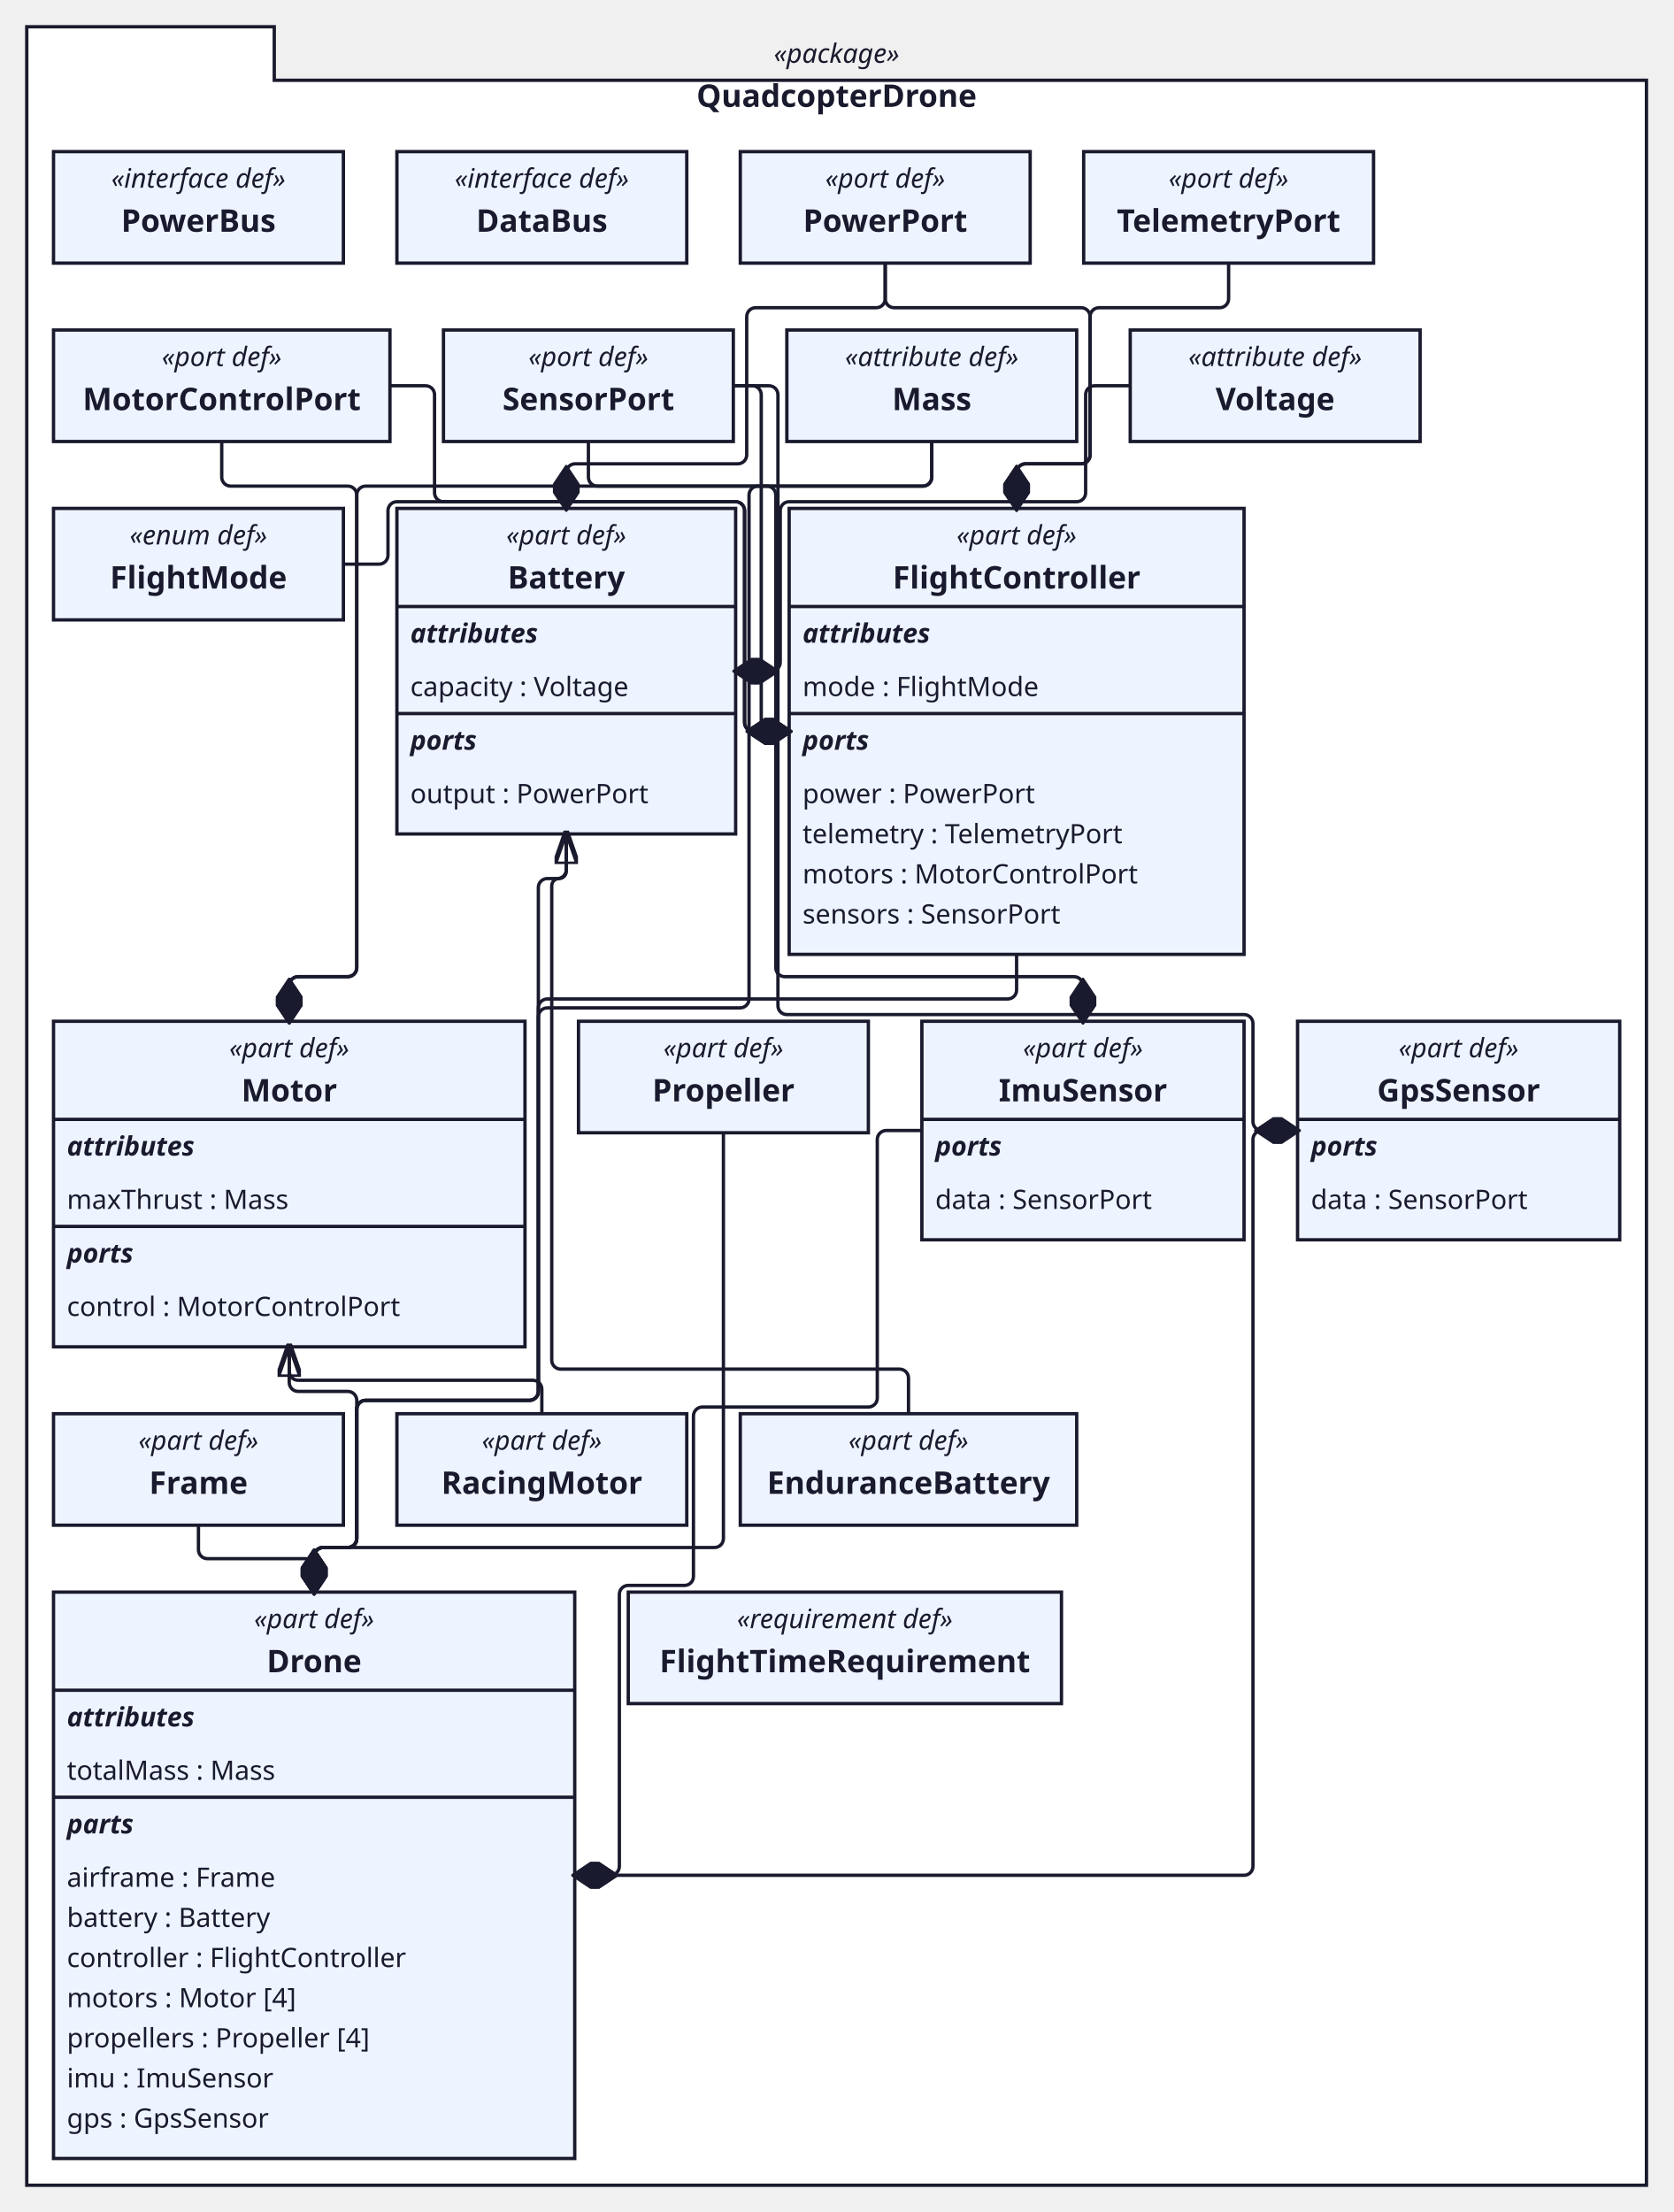
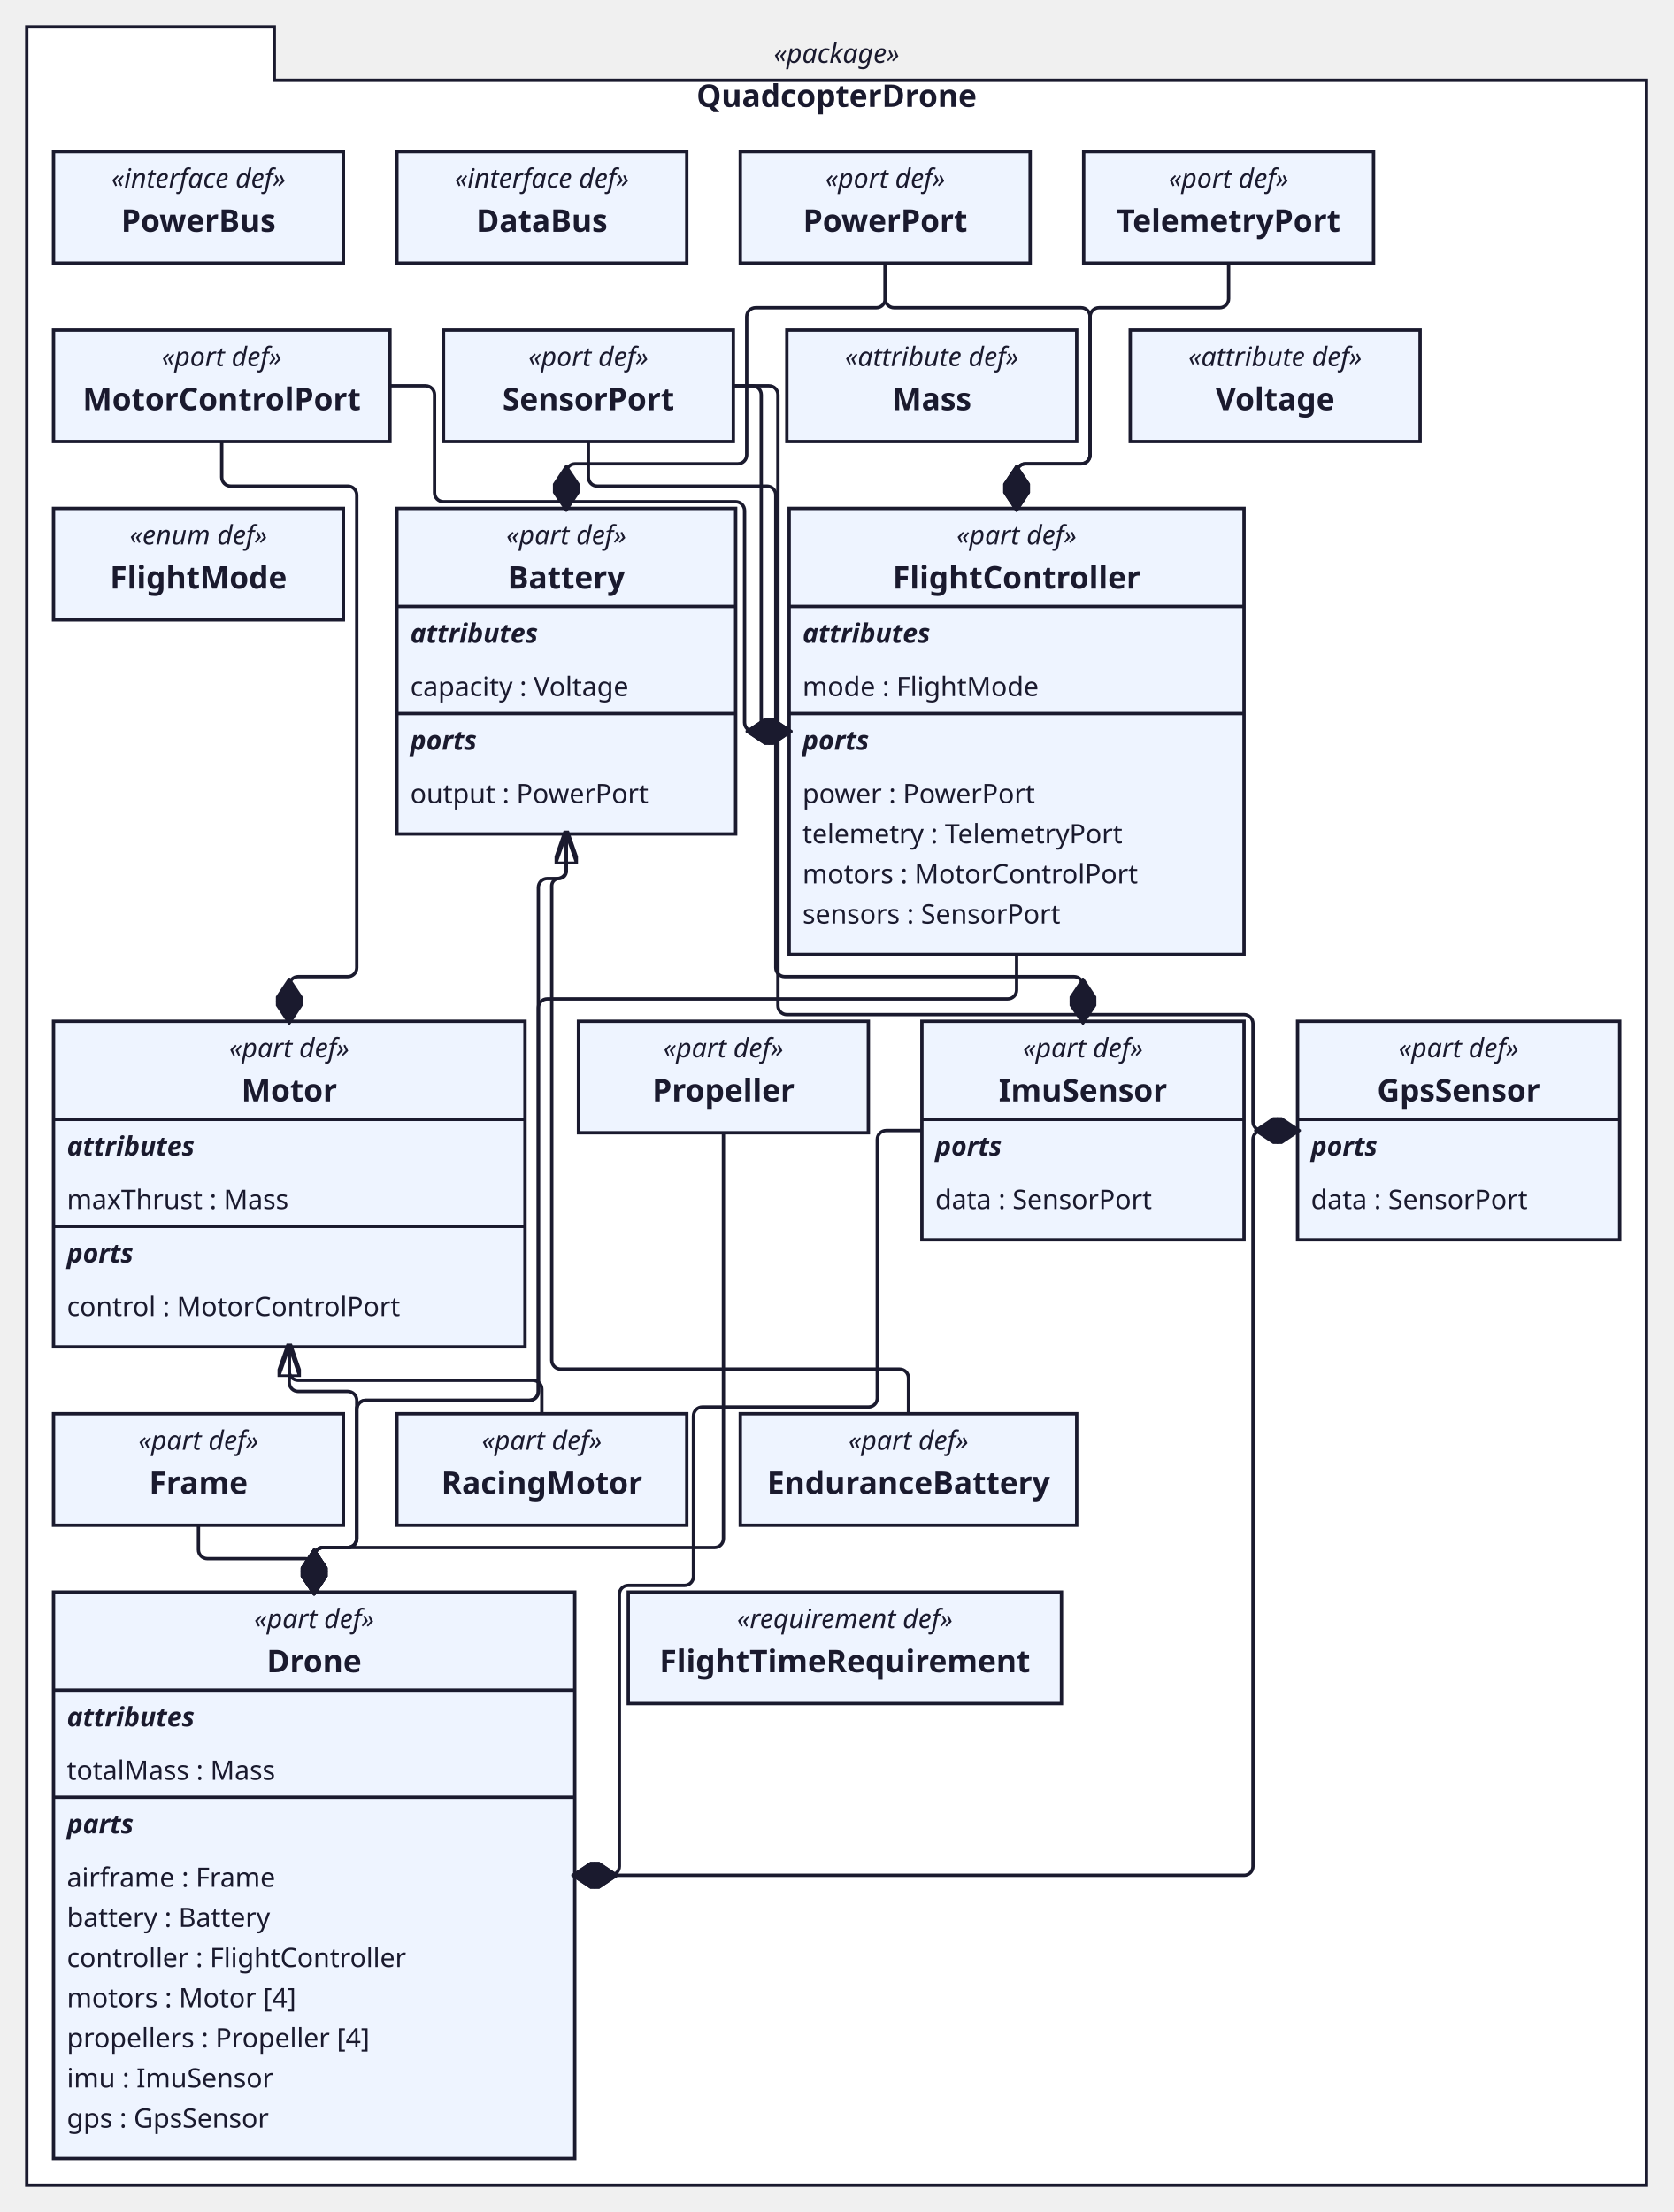
<svg xmlns="http://www.w3.org/2000/svg" width="750.40" height="992.00" viewBox="0 0 750.40 992.00">
  <defs>
    <marker id="arrowhead-open" markerWidth="10" markerHeight="7" refX="9" refY="3.5" orient="auto">
      <polygon points="0 0, 10 3.5, 0 7" fill="none" stroke="#1A1A2E" stroke-width="1.50" />
    </marker>
    <marker id="arrowhead-filled" markerWidth="10" markerHeight="7" refX="9" refY="3.5" orient="auto">
      <polygon points="0 0, 10 3.5, 0 7" fill="#1A1A2E" stroke="#1A1A2E" stroke-width="1.50" />
    </marker>
-     <marker id="arrowhead-open-crossbar" markerWidth="12" markerHeight="7" refX="11" refY="3.5" orient="auto">
+     <marker id="arrowhead-open-crossbar" markerWidth="10" markerHeight="7" refX="9" refY="3.5" orient="auto">
      <polygon points="0 0, 10 3.5, 0 7" fill="none" stroke="#1A1A2E" stroke-width="1.50" />
-       <line x1="10" y1="0" x2="10" y2="7" stroke="#1A1A2E" stroke-width="1.50" />
+       <line x1="7" y1="0" x2="7" y2="7" stroke="#1A1A2E" stroke-width="1.50" />
    </marker>
    <marker id="arrowhead-diamond" markerWidth="14" markerHeight="8" refX="13" refY="4" orient="auto">
      <polygon points="1 4, 7 0, 13 4, 7 8" fill="none" stroke="#1A1A2E" stroke-width="1.50" />
    </marker>
    <marker id="arrowhead-filled-diamond" markerWidth="14" markerHeight="8" refX="13" refY="4" orient="auto">
      <polygon points="1 4, 7 0, 13 4, 7 8" fill="#1A1A2E" stroke="#1A1A2E" stroke-width="1.50" />
    </marker>
    <marker id="arrowhead-circle" markerWidth="10" markerHeight="10" refX="9" refY="5" orient="auto">
      <circle cx="5" cy="5" r="4" fill="none" stroke="#1A1A2E" stroke-width="1.50" />
    </marker>
    <marker id="arrowhead-bar" markerWidth="4" markerHeight="12" refX="2" refY="6" orient="auto">
      <line x1="2" y1="0" x2="2" y2="12" stroke="#1A1A2E" stroke-width="1.50" />
    </marker>
    <filter id="label-bg" x="-0.05" y="-0.05" width="1.1" height="1.1">
      <feFlood flood-color="#FFFFFF" />
      <feComposite in="SourceGraphic" operator="over" />
    </filter>
  </defs>
  <path d="M 12.00 36.00 L 12.00 12.00 L 123.00 12.00 L 123.00 36.00 L 738.40 36.00 L 738.40 980.00 L 12.00 980.00 Z" fill="#FFFFFF" stroke="#1A1A2E" stroke-width="1.50" />
  <text x="375.20" y="24.00" font-family="Noto Sans, sans-serif" font-size="12.00" font-style="italic" fill="#1A1A2E" text-anchor="middle" dominant-baseline="middle">«package»</text>
  <text x="375.20" y="43.00" font-family="Noto Sans, sans-serif" font-size="14.00" font-weight="bold" fill="#1A1A2E" text-anchor="middle" dominant-baseline="middle">QuadcopterDrone</text>
  <rect x="24.00" y="68.00" width="130.00" height="50.00" fill="#EEF4FF" stroke="#1A1A2E" stroke-width="1.50" />
  <text x="89.00" y="80.00" font-family="Noto Sans, sans-serif" font-size="12.00" font-style="italic" fill="#1A1A2E" text-anchor="middle" dominant-baseline="middle">«interface def»</text>
  <text x="89.00" y="99.00" font-family="Noto Sans, sans-serif" font-size="14.00" font-weight="bold" fill="#1A1A2E" text-anchor="middle" dominant-baseline="middle">PowerBus</text>
  <rect x="178.00" y="68.00" width="130.00" height="50.00" fill="#EEF4FF" stroke="#1A1A2E" stroke-width="1.50" />
  <text x="243.00" y="80.00" font-family="Noto Sans, sans-serif" font-size="12.00" font-style="italic" fill="#1A1A2E" text-anchor="middle" dominant-baseline="middle">«interface def»</text>
  <text x="243.00" y="99.00" font-family="Noto Sans, sans-serif" font-size="14.00" font-weight="bold" fill="#1A1A2E" text-anchor="middle" dominant-baseline="middle">DataBus</text>
  <rect x="332.00" y="68.00" width="130.00" height="50.00" fill="#EEF4FF" stroke="#1A1A2E" stroke-width="1.50" />
  <text x="397.00" y="80.00" font-family="Noto Sans, sans-serif" font-size="12.00" font-style="italic" fill="#1A1A2E" text-anchor="middle" dominant-baseline="middle">«port def»</text>
  <text x="397.00" y="99.00" font-family="Noto Sans, sans-serif" font-size="14.00" font-weight="bold" fill="#1A1A2E" text-anchor="middle" dominant-baseline="middle">PowerPort</text>
  <rect x="486.00" y="68.00" width="130.00" height="50.00" fill="#EEF4FF" stroke="#1A1A2E" stroke-width="1.50" />
  <text x="551.00" y="80.00" font-family="Noto Sans, sans-serif" font-size="12.00" font-style="italic" fill="#1A1A2E" text-anchor="middle" dominant-baseline="middle">«port def»</text>
  <text x="551.00" y="99.00" font-family="Noto Sans, sans-serif" font-size="14.00" font-weight="bold" fill="#1A1A2E" text-anchor="middle" dominant-baseline="middle">TelemetryPort</text>
  <rect x="24.00" y="148.00" width="150.88" height="50.00" fill="#EEF4FF" stroke="#1A1A2E" stroke-width="1.50" />
  <text x="99.44" y="160.00" font-family="Noto Sans, sans-serif" font-size="12.00" font-style="italic" fill="#1A1A2E" text-anchor="middle" dominant-baseline="middle">«port def»</text>
  <text x="99.44" y="179.00" font-family="Noto Sans, sans-serif" font-size="14.00" font-weight="bold" fill="#1A1A2E" text-anchor="middle" dominant-baseline="middle">MotorControlPort</text>
  <rect x="198.88" y="148.00" width="130.00" height="50.00" fill="#EEF4FF" stroke="#1A1A2E" stroke-width="1.50" />
  <text x="263.88" y="160.00" font-family="Noto Sans, sans-serif" font-size="12.00" font-style="italic" fill="#1A1A2E" text-anchor="middle" dominant-baseline="middle">«port def»</text>
  <text x="263.88" y="179.00" font-family="Noto Sans, sans-serif" font-size="14.00" font-weight="bold" fill="#1A1A2E" text-anchor="middle" dominant-baseline="middle">SensorPort</text>
  <rect x="352.88" y="148.00" width="130.00" height="50.00" fill="#EEF4FF" stroke="#1A1A2E" stroke-width="1.50" />
  <text x="417.88" y="160.00" font-family="Noto Sans, sans-serif" font-size="12.00" font-style="italic" fill="#1A1A2E" text-anchor="middle" dominant-baseline="middle">«attribute def»</text>
  <text x="417.88" y="179.00" font-family="Noto Sans, sans-serif" font-size="14.00" font-weight="bold" fill="#1A1A2E" text-anchor="middle" dominant-baseline="middle">Mass</text>
  <rect x="506.88" y="148.00" width="130.00" height="50.00" fill="#EEF4FF" stroke="#1A1A2E" stroke-width="1.50" />
  <text x="571.88" y="160.00" font-family="Noto Sans, sans-serif" font-size="12.00" font-style="italic" fill="#1A1A2E" text-anchor="middle" dominant-baseline="middle">«attribute def»</text>
  <text x="571.88" y="179.00" font-family="Noto Sans, sans-serif" font-size="14.00" font-weight="bold" fill="#1A1A2E" text-anchor="middle" dominant-baseline="middle">Voltage</text>
  <rect x="24.00" y="228.00" width="130.00" height="50.00" fill="#EEF4FF" stroke="#1A1A2E" stroke-width="1.50" />
  <text x="89.00" y="240.00" font-family="Noto Sans, sans-serif" font-size="12.00" font-style="italic" fill="#1A1A2E" text-anchor="middle" dominant-baseline="middle">«enum def»</text>
  <text x="89.00" y="259.00" font-family="Noto Sans, sans-serif" font-size="14.00" font-weight="bold" fill="#1A1A2E" text-anchor="middle" dominant-baseline="middle">FlightMode</text>
  <rect x="178.00" y="228.00" width="151.92" height="146.00" fill="#EEF4FF" stroke="#1A1A2E" stroke-width="1.50" />
  <text x="253.96" y="240.00" font-family="Noto Sans, sans-serif" font-size="12.00" font-style="italic" fill="#1A1A2E" text-anchor="middle" dominant-baseline="middle">«part def»</text>
  <text x="253.96" y="259.00" font-family="Noto Sans, sans-serif" font-size="14.00" font-weight="bold" fill="#1A1A2E" text-anchor="middle" dominant-baseline="middle">Battery</text>
  <line x1="178.00" y1="272.00" x2="329.92" y2="272.00" stroke="#1A1A2E" stroke-width="1.50" />
  <text x="184.00" y="284.00" font-family="Noto Sans, sans-serif" font-size="12.00" font-weight="bold" font-style="italic" fill="#1A1A2E" text-anchor="start" dominant-baseline="middle">attributes</text>
  <text x="184.00" y="308.00" font-family="Noto Sans, sans-serif" font-size="12.00" fill="#1A1A2E" text-anchor="start" dominant-baseline="middle">capacity : Voltage</text>
  <line x1="178.00" y1="320.00" x2="329.92" y2="320.00" stroke="#1A1A2E" stroke-width="1.50" />
  <text x="184.00" y="332.00" font-family="Noto Sans, sans-serif" font-size="12.00" font-weight="bold" font-style="italic" fill="#1A1A2E" text-anchor="start" dominant-baseline="middle">ports</text>
  <text x="184.00" y="356.00" font-family="Noto Sans, sans-serif" font-size="12.00" fill="#1A1A2E" text-anchor="start" dominant-baseline="middle">output : PowerPort</text>
  <rect x="353.92" y="228.00" width="204.00" height="200.00" fill="#EEF4FF" stroke="#1A1A2E" stroke-width="1.50" />
  <text x="455.92" y="240.00" font-family="Noto Sans, sans-serif" font-size="12.00" font-style="italic" fill="#1A1A2E" text-anchor="middle" dominant-baseline="middle">«part def»</text>
  <text x="455.92" y="259.00" font-family="Noto Sans, sans-serif" font-size="14.00" font-weight="bold" fill="#1A1A2E" text-anchor="middle" dominant-baseline="middle">FlightController</text>
  <line x1="353.92" y1="272.00" x2="557.92" y2="272.00" stroke="#1A1A2E" stroke-width="1.50" />
  <text x="359.92" y="284.00" font-family="Noto Sans, sans-serif" font-size="12.00" font-weight="bold" font-style="italic" fill="#1A1A2E" text-anchor="start" dominant-baseline="middle">attributes</text>
  <text x="359.92" y="308.00" font-family="Noto Sans, sans-serif" font-size="12.00" fill="#1A1A2E" text-anchor="start" dominant-baseline="middle">mode : FlightMode</text>
  <line x1="353.92" y1="320.00" x2="557.92" y2="320.00" stroke="#1A1A2E" stroke-width="1.50" />
  <text x="359.92" y="332.00" font-family="Noto Sans, sans-serif" font-size="12.00" font-weight="bold" font-style="italic" fill="#1A1A2E" text-anchor="start" dominant-baseline="middle">ports</text>
  <text x="359.92" y="356.00" font-family="Noto Sans, sans-serif" font-size="12.00" fill="#1A1A2E" text-anchor="start" dominant-baseline="middle">power : PowerPort</text>
  <text x="359.92" y="374.00" font-family="Noto Sans, sans-serif" font-size="12.00" fill="#1A1A2E" text-anchor="start" dominant-baseline="middle">telemetry : TelemetryPort</text>
  <text x="359.92" y="392.00" font-family="Noto Sans, sans-serif" font-size="12.00" fill="#1A1A2E" text-anchor="start" dominant-baseline="middle">motors : MotorControlPort</text>
  <text x="359.92" y="410.00" font-family="Noto Sans, sans-serif" font-size="12.00" fill="#1A1A2E" text-anchor="start" dominant-baseline="middle">sensors : SensorPort</text>
  <rect x="24.00" y="458.00" width="211.44" height="146.00" fill="#EEF4FF" stroke="#1A1A2E" stroke-width="1.50" />
  <text x="129.72" y="470.00" font-family="Noto Sans, sans-serif" font-size="12.00" font-style="italic" fill="#1A1A2E" text-anchor="middle" dominant-baseline="middle">«part def»</text>
  <text x="129.72" y="489.00" font-family="Noto Sans, sans-serif" font-size="14.00" font-weight="bold" fill="#1A1A2E" text-anchor="middle" dominant-baseline="middle">Motor</text>
  <line x1="24.00" y1="502.00" x2="235.44" y2="502.00" stroke="#1A1A2E" stroke-width="1.50" />
  <text x="30.00" y="514.00" font-family="Noto Sans, sans-serif" font-size="12.00" font-weight="bold" font-style="italic" fill="#1A1A2E" text-anchor="start" dominant-baseline="middle">attributes</text>
  <text x="30.00" y="538.00" font-family="Noto Sans, sans-serif" font-size="12.00" fill="#1A1A2E" text-anchor="start" dominant-baseline="middle">maxThrust : Mass</text>
  <line x1="24.00" y1="550.00" x2="235.44" y2="550.00" stroke="#1A1A2E" stroke-width="1.50" />
  <text x="30.00" y="562.00" font-family="Noto Sans, sans-serif" font-size="12.00" font-weight="bold" font-style="italic" fill="#1A1A2E" text-anchor="start" dominant-baseline="middle">ports</text>
  <text x="30.00" y="586.00" font-family="Noto Sans, sans-serif" font-size="12.00" fill="#1A1A2E" text-anchor="start" dominant-baseline="middle">control : MotorControlPort</text>
  <rect x="259.44" y="458.00" width="130.00" height="50.00" fill="#EEF4FF" stroke="#1A1A2E" stroke-width="1.50" />
  <text x="324.44" y="470.00" font-family="Noto Sans, sans-serif" font-size="12.00" font-style="italic" fill="#1A1A2E" text-anchor="middle" dominant-baseline="middle">«part def»</text>
  <text x="324.44" y="489.00" font-family="Noto Sans, sans-serif" font-size="14.00" font-weight="bold" fill="#1A1A2E" text-anchor="middle" dominant-baseline="middle">Propeller</text>
  <rect x="413.44" y="458.00" width="144.48" height="98.00" fill="#EEF4FF" stroke="#1A1A2E" stroke-width="1.50" />
  <text x="485.68" y="470.00" font-family="Noto Sans, sans-serif" font-size="12.00" font-style="italic" fill="#1A1A2E" text-anchor="middle" dominant-baseline="middle">«part def»</text>
  <text x="485.68" y="489.00" font-family="Noto Sans, sans-serif" font-size="14.00" font-weight="bold" fill="#1A1A2E" text-anchor="middle" dominant-baseline="middle">ImuSensor</text>
  <line x1="413.44" y1="502.00" x2="557.92" y2="502.00" stroke="#1A1A2E" stroke-width="1.50" />
  <text x="419.44" y="514.00" font-family="Noto Sans, sans-serif" font-size="12.00" font-weight="bold" font-style="italic" fill="#1A1A2E" text-anchor="start" dominant-baseline="middle">ports</text>
  <text x="419.44" y="538.00" font-family="Noto Sans, sans-serif" font-size="12.00" fill="#1A1A2E" text-anchor="start" dominant-baseline="middle">data : SensorPort</text>
  <rect x="581.92" y="458.00" width="144.48" height="98.00" fill="#EEF4FF" stroke="#1A1A2E" stroke-width="1.50" />
  <text x="654.16" y="470.00" font-family="Noto Sans, sans-serif" font-size="12.00" font-style="italic" fill="#1A1A2E" text-anchor="middle" dominant-baseline="middle">«part def»</text>
  <text x="654.16" y="489.00" font-family="Noto Sans, sans-serif" font-size="14.00" font-weight="bold" fill="#1A1A2E" text-anchor="middle" dominant-baseline="middle">GpsSensor</text>
  <line x1="581.92" y1="502.00" x2="726.40" y2="502.00" stroke="#1A1A2E" stroke-width="1.50" />
  <text x="587.92" y="514.00" font-family="Noto Sans, sans-serif" font-size="12.00" font-weight="bold" font-style="italic" fill="#1A1A2E" text-anchor="start" dominant-baseline="middle">ports</text>
  <text x="587.92" y="538.00" font-family="Noto Sans, sans-serif" font-size="12.00" fill="#1A1A2E" text-anchor="start" dominant-baseline="middle">data : SensorPort</text>
  <rect x="24.00" y="634.00" width="130.00" height="50.00" fill="#EEF4FF" stroke="#1A1A2E" stroke-width="1.50" />
  <text x="89.00" y="646.00" font-family="Noto Sans, sans-serif" font-size="12.00" font-style="italic" fill="#1A1A2E" text-anchor="middle" dominant-baseline="middle">«part def»</text>
  <text x="89.00" y="665.00" font-family="Noto Sans, sans-serif" font-size="14.00" font-weight="bold" fill="#1A1A2E" text-anchor="middle" dominant-baseline="middle">Frame</text>
  <rect x="178.00" y="634.00" width="130.00" height="50.00" fill="#EEF4FF" stroke="#1A1A2E" stroke-width="1.50" />
  <text x="243.00" y="646.00" font-family="Noto Sans, sans-serif" font-size="12.00" font-style="italic" fill="#1A1A2E" text-anchor="middle" dominant-baseline="middle">«part def»</text>
  <text x="243.00" y="665.00" font-family="Noto Sans, sans-serif" font-size="14.00" font-weight="bold" fill="#1A1A2E" text-anchor="middle" dominant-baseline="middle">RacingMotor</text>
  <rect x="332.00" y="634.00" width="150.88" height="50.00" fill="#EEF4FF" stroke="#1A1A2E" stroke-width="1.50" />
  <text x="407.44" y="646.00" font-family="Noto Sans, sans-serif" font-size="12.00" font-style="italic" fill="#1A1A2E" text-anchor="middle" dominant-baseline="middle">«part def»</text>
  <text x="407.44" y="665.00" font-family="Noto Sans, sans-serif" font-size="14.00" font-weight="bold" fill="#1A1A2E" text-anchor="middle" dominant-baseline="middle">EnduranceBattery</text>
  <rect x="24.00" y="714.00" width="233.76" height="254.00" fill="#EEF4FF" stroke="#1A1A2E" stroke-width="1.50" />
  <text x="140.88" y="726.00" font-family="Noto Sans, sans-serif" font-size="12.00" font-style="italic" fill="#1A1A2E" text-anchor="middle" dominant-baseline="middle">«part def»</text>
  <text x="140.88" y="745.00" font-family="Noto Sans, sans-serif" font-size="14.00" font-weight="bold" fill="#1A1A2E" text-anchor="middle" dominant-baseline="middle">Drone</text>
  <line x1="24.00" y1="758.00" x2="257.76" y2="758.00" stroke="#1A1A2E" stroke-width="1.50" />
  <text x="30.00" y="770.00" font-family="Noto Sans, sans-serif" font-size="12.00" font-weight="bold" font-style="italic" fill="#1A1A2E" text-anchor="start" dominant-baseline="middle">attributes</text>
  <text x="30.00" y="794.00" font-family="Noto Sans, sans-serif" font-size="12.00" fill="#1A1A2E" text-anchor="start" dominant-baseline="middle">totalMass : Mass</text>
  <line x1="24.00" y1="806.00" x2="257.76" y2="806.00" stroke="#1A1A2E" stroke-width="1.50" />
  <text x="30.00" y="818.00" font-family="Noto Sans, sans-serif" font-size="12.00" font-weight="bold" font-style="italic" fill="#1A1A2E" text-anchor="start" dominant-baseline="middle">parts</text>
  <text x="30.00" y="842.00" font-family="Noto Sans, sans-serif" font-size="12.00" fill="#1A1A2E" text-anchor="start" dominant-baseline="middle">airframe : Frame</text>
  <text x="30.00" y="860.00" font-family="Noto Sans, sans-serif" font-size="12.00" fill="#1A1A2E" text-anchor="start" dominant-baseline="middle">battery : Battery</text>
  <text x="30.00" y="878.00" font-family="Noto Sans, sans-serif" font-size="12.00" fill="#1A1A2E" text-anchor="start" dominant-baseline="middle">controller : FlightController</text>
  <text x="30.00" y="896.00" font-family="Noto Sans, sans-serif" font-size="12.00" fill="#1A1A2E" text-anchor="start" dominant-baseline="middle">motors : Motor [4]</text>
  <text x="30.00" y="914.00" font-family="Noto Sans, sans-serif" font-size="12.00" fill="#1A1A2E" text-anchor="start" dominant-baseline="middle">propellers : Propeller [4]</text>
  <text x="30.00" y="932.00" font-family="Noto Sans, sans-serif" font-size="12.00" fill="#1A1A2E" text-anchor="start" dominant-baseline="middle">imu : ImuSensor</text>
  <text x="30.00" y="950.00" font-family="Noto Sans, sans-serif" font-size="12.00" fill="#1A1A2E" text-anchor="start" dominant-baseline="middle">gps : GpsSensor</text>
  <rect x="281.76" y="714.00" width="194.28" height="50.00" fill="#EEF4FF" stroke="#1A1A2E" stroke-width="1.50" />
  <text x="378.90" y="726.00" font-family="Noto Sans, sans-serif" font-size="12.00" font-style="italic" fill="#1A1A2E" text-anchor="middle" dominant-baseline="middle">«requirement def»</text>
  <text x="378.90" y="745.00" font-family="Noto Sans, sans-serif" font-size="14.00" font-weight="bold" fill="#1A1A2E" text-anchor="middle" dominant-baseline="middle">FlightTimeRequirement</text>
  <path d="M 243.00 634.00 L 243.00 623.00 A 4.00 4.00 0 0 0 239.00 619.00 L 133.72 619.00 A 4.00 4.00 0 0 1 129.72 615.00 L 129.72 604.00" fill="none" stroke="#1A1A2E" stroke-width="1.50" marker-end="url(#arrowhead-open)" />
  <path d="M 407.44 634.00 L 407.44 618.00 A 4.00 4.00 0 0 0 403.44 614.00 L 251.44 614.00 A 4.00 4.00 0 0 1 247.44 610.00 L 247.44 397.26 A 3.26 3.26 0 0 1 250.70 394.00 L 250.70 394.00 A 3.26 3.26 0 0 0 253.96 390.74 L 253.96 374.00" fill="none" stroke="#1A1A2E" stroke-width="1.50" marker-end="url(#arrowhead-open)" />
-   <path d="M 506.88 173.00 L 490.88 173.00 A 4.00 4.00 0 0 0 486.88 177.00 L 486.88 221.00 A 4.00 4.00 0 0 1 482.88 225.00 L 353.92 225.00 A 4.00 4.00 0 0 0 349.92 229.00 L 349.92 297.00 A 4.00 4.00 0 0 1 345.92 301.00 L 329.92 301.00" fill="none" stroke="#1A1A2E" stroke-width="1.50" marker-end="url(#arrowhead-filled-diamond)" />
  <path d="M 397.00 118.00 L 397.00 134.00 A 4.00 4.00 0 0 1 393.00 138.00 L 338.88 138.00 A 4.00 4.00 0 0 0 334.88 142.00 L 334.88 204.00 A 4.00 4.00 0 0 1 330.88 208.00 L 257.96 208.00 A 4.00 4.00 0 0 0 253.96 212.00 L 253.96 228.00" fill="none" stroke="#1A1A2E" stroke-width="1.50" marker-end="url(#arrowhead-filled-diamond)" />
-   <path d="M 154.00 253.00 L 170.00 253.00 A 4.00 4.00 0 0 0 174.00 249.00 L 174.00 229.00 A 4.00 4.00 0 0 1 178.00 225.00 L 329.92 225.00 A 4.00 4.00 0 0 1 333.92 229.00 L 333.92 324.00 A 4.00 4.00 0 0 0 337.92 328.00 L 353.92 328.00" fill="none" stroke="#1A1A2E" stroke-width="1.50" marker-end="url(#arrowhead-filled-diamond)" />
  <path d="M 397.00 118.00 L 397.00 134.00 A 4.00 4.00 0 0 0 401.00 138.00 L 484.88 138.00 A 4.00 4.00 0 0 1 488.88 142.00 L 488.88 204.00 A 4.00 4.00 0 0 1 484.88 208.00 L 459.92 208.00 A 4.00 4.00 0 0 0 455.92 212.00 L 455.92 228.00" fill="none" stroke="#1A1A2E" stroke-width="1.50" marker-end="url(#arrowhead-filled-diamond)" />
  <path d="M 551.00 118.00 L 551.00 134.00 A 4.00 4.00 0 0 1 547.00 138.00 L 492.88 138.00 A 4.00 4.00 0 0 0 488.88 142.00 L 488.88 204.00 A 4.00 4.00 0 0 1 484.88 208.00 L 459.92 208.00 A 4.00 4.00 0 0 0 455.92 212.00 L 455.92 228.00" fill="none" stroke="#1A1A2E" stroke-width="1.50" marker-end="url(#arrowhead-filled-diamond)" />
  <path d="M 174.88 173.00 L 190.88 173.00 A 4.00 4.00 0 0 1 194.88 177.00 L 194.88 221.00 A 4.00 4.00 0 0 0 198.88 225.00 L 329.92 225.00 A 4.00 4.00 0 0 1 333.92 229.00 L 333.92 324.00 A 4.00 4.00 0 0 0 337.92 328.00 L 353.92 328.00" fill="none" stroke="#1A1A2E" stroke-width="1.50" marker-end="url(#arrowhead-filled-diamond)" />
  <path d="M 328.88 173.00 L 337.40 173.00 A 4.00 4.00 0 0 1 341.40 177.00 L 341.40 324.00 A 4.00 4.00 0 0 0 345.40 328.00 L 353.92 328.00" fill="none" stroke="#1A1A2E" stroke-width="1.50" marker-end="url(#arrowhead-filled-diamond)" />
-   <path d="M 417.88 198.00 L 417.88 214.00 A 4.00 4.00 0 0 1 413.88 218.00 L 164.00 218.00 A 4.00 4.00 0 0 0 160.00 222.00 L 160.00 434.00 A 4.00 4.00 0 0 1 156.00 438.00 L 133.72 438.00 A 4.00 4.00 0 0 0 129.72 442.00 L 129.72 458.00" fill="none" stroke="#1A1A2E" stroke-width="1.50" marker-end="url(#arrowhead-filled-diamond)" />
  <path d="M 99.44 198.00 L 99.44 214.00 A 4.00 4.00 0 0 0 103.44 218.00 L 156.00 218.00 A 4.00 4.00 0 0 1 160.00 222.00 L 160.00 434.00 A 4.00 4.00 0 0 1 156.00 438.00 L 133.72 438.00 A 4.00 4.00 0 0 0 129.72 442.00 L 129.72 458.00" fill="none" stroke="#1A1A2E" stroke-width="1.50" marker-end="url(#arrowhead-filled-diamond)" />
  <path d="M 263.88 198.00 L 263.88 214.00 A 4.00 4.00 0 0 0 267.88 218.00 L 343.92 218.00 A 4.00 4.00 0 0 1 347.92 222.00 L 347.92 434.00 A 4.00 4.00 0 0 0 351.92 438.00 L 481.68 438.00 A 4.00 4.00 0 0 1 485.68 442.00 L 485.68 458.00" fill="none" stroke="#1A1A2E" stroke-width="1.50" marker-end="url(#arrowhead-filled-diamond)" />
  <path d="M 328.88 173.00 L 344.88 173.00 A 4.00 4.00 0 0 1 348.88 177.00 L 348.88 451.00 A 4.00 4.00 0 0 0 352.88 455.00 L 557.92 455.00 A 4.00 4.00 0 0 1 561.92 459.00 L 561.92 503.00 A 4.00 4.00 0 0 0 565.92 507.00 L 581.92 507.00" fill="none" stroke="#1A1A2E" stroke-width="1.50" marker-end="url(#arrowhead-filled-diamond)" />
-   <path d="M 417.88 198.00 L 417.88 214.00 A 4.00 4.00 0 0 1 413.88 218.00 L 339.92 218.00 A 4.00 4.00 0 0 0 335.92 222.00 L 335.92 448.00 A 4.00 4.00 0 0 1 331.92 452.00 L 245.44 452.00 A 4.00 4.00 0 0 0 241.44 456.00 L 241.44 624.00 A 4.00 4.00 0 0 1 237.44 628.00 L 164.00 628.00 A 4.00 4.00 0 0 0 160.00 632.00 L 160.00 690.00 A 4.00 4.00 0 0 1 156.00 694.00 L 144.88 694.00 A 4.00 4.00 0 0 0 140.88 698.00 L 140.88 714.00" fill="none" stroke="#1A1A2E" stroke-width="1.50" marker-end="url(#arrowhead-filled-diamond)" />
  <path d="M 89.00 684.00 L 89.00 695.00 A 4.00 4.00 0 0 0 93.00 699.00 L 136.88 699.00 A 4.00 4.00 0 0 1 140.88 703.00 L 140.88 714.00" fill="none" stroke="#1A1A2E" stroke-width="1.50" marker-end="url(#arrowhead-filled-diamond)" />
  <path d="M 253.96 374.00 L 253.96 390.00 A 4.00 4.00 0 0 1 249.96 394.00 L 245.44 394.00 A 4.00 4.00 0 0 0 241.44 398.00 L 241.44 624.00 A 4.00 4.00 0 0 1 237.44 628.00 L 164.00 628.00 A 4.00 4.00 0 0 0 160.00 632.00 L 160.00 690.00 A 4.00 4.00 0 0 1 156.00 694.00 L 144.88 694.00 A 4.00 4.00 0 0 0 140.88 698.00 L 140.88 714.00" fill="none" stroke="#1A1A2E" stroke-width="1.50" marker-end="url(#arrowhead-filled-diamond)" />
  <path d="M 455.92 428.00 L 455.92 444.00 A 4.00 4.00 0 0 1 451.92 448.00 L 245.44 448.00 A 4.00 4.00 0 0 0 241.44 452.00 L 241.44 624.00 A 4.00 4.00 0 0 1 237.44 628.00 L 164.00 628.00 A 4.00 4.00 0 0 0 160.00 632.00 L 160.00 690.00 A 4.00 4.00 0 0 1 156.00 694.00 L 144.88 694.00 A 4.00 4.00 0 0 0 140.88 698.00 L 140.88 714.00" fill="none" stroke="#1A1A2E" stroke-width="1.50" marker-end="url(#arrowhead-filled-diamond)" />
  <path d="M 129.72 604.00 L 129.72 620.00 A 4.00 4.00 0 0 0 133.72 624.00 L 156.00 624.00 A 4.00 4.00 0 0 1 160.00 628.00 L 160.00 690.00 A 4.00 4.00 0 0 1 156.00 694.00 L 144.88 694.00 A 4.00 4.00 0 0 0 140.88 698.00 L 140.88 714.00" fill="none" stroke="#1A1A2E" stroke-width="1.50" marker-end="url(#arrowhead-filled-diamond)" />
  <path d="M 324.44 508.00 L 324.44 690.00 A 4.00 4.00 0 0 1 320.44 694.00 L 144.88 694.00 A 4.00 4.00 0 0 0 140.88 698.00 L 140.88 714.00" fill="none" stroke="#1A1A2E" stroke-width="1.50" marker-end="url(#arrowhead-filled-diamond)" />
  <path d="M 413.44 507.00 L 397.44 507.00 A 4.00 4.00 0 0 0 393.44 511.00 L 393.44 627.00 A 4.00 4.00 0 0 1 389.44 631.00 L 315.00 631.00 A 4.00 4.00 0 0 0 311.00 635.00 L 311.00 707.00 A 4.00 4.00 0 0 1 307.00 711.00 L 281.76 711.00 A 4.00 4.00 0 0 0 277.76 715.00 L 277.76 837.00 A 4.00 4.00 0 0 1 273.76 841.00 L 257.76 841.00" fill="none" stroke="#1A1A2E" stroke-width="1.50" marker-end="url(#arrowhead-filled-diamond)" />
  <path d="M 581.92 507.00 L 565.92 507.00 A 4.00 4.00 0 0 0 561.92 511.00 L 561.92 837.00 A 4.00 4.00 0 0 1 557.92 841.00 L 257.76 841.00" fill="none" stroke="#1A1A2E" stroke-width="1.50" marker-end="url(#arrowhead-filled-diamond)" />
</svg>
